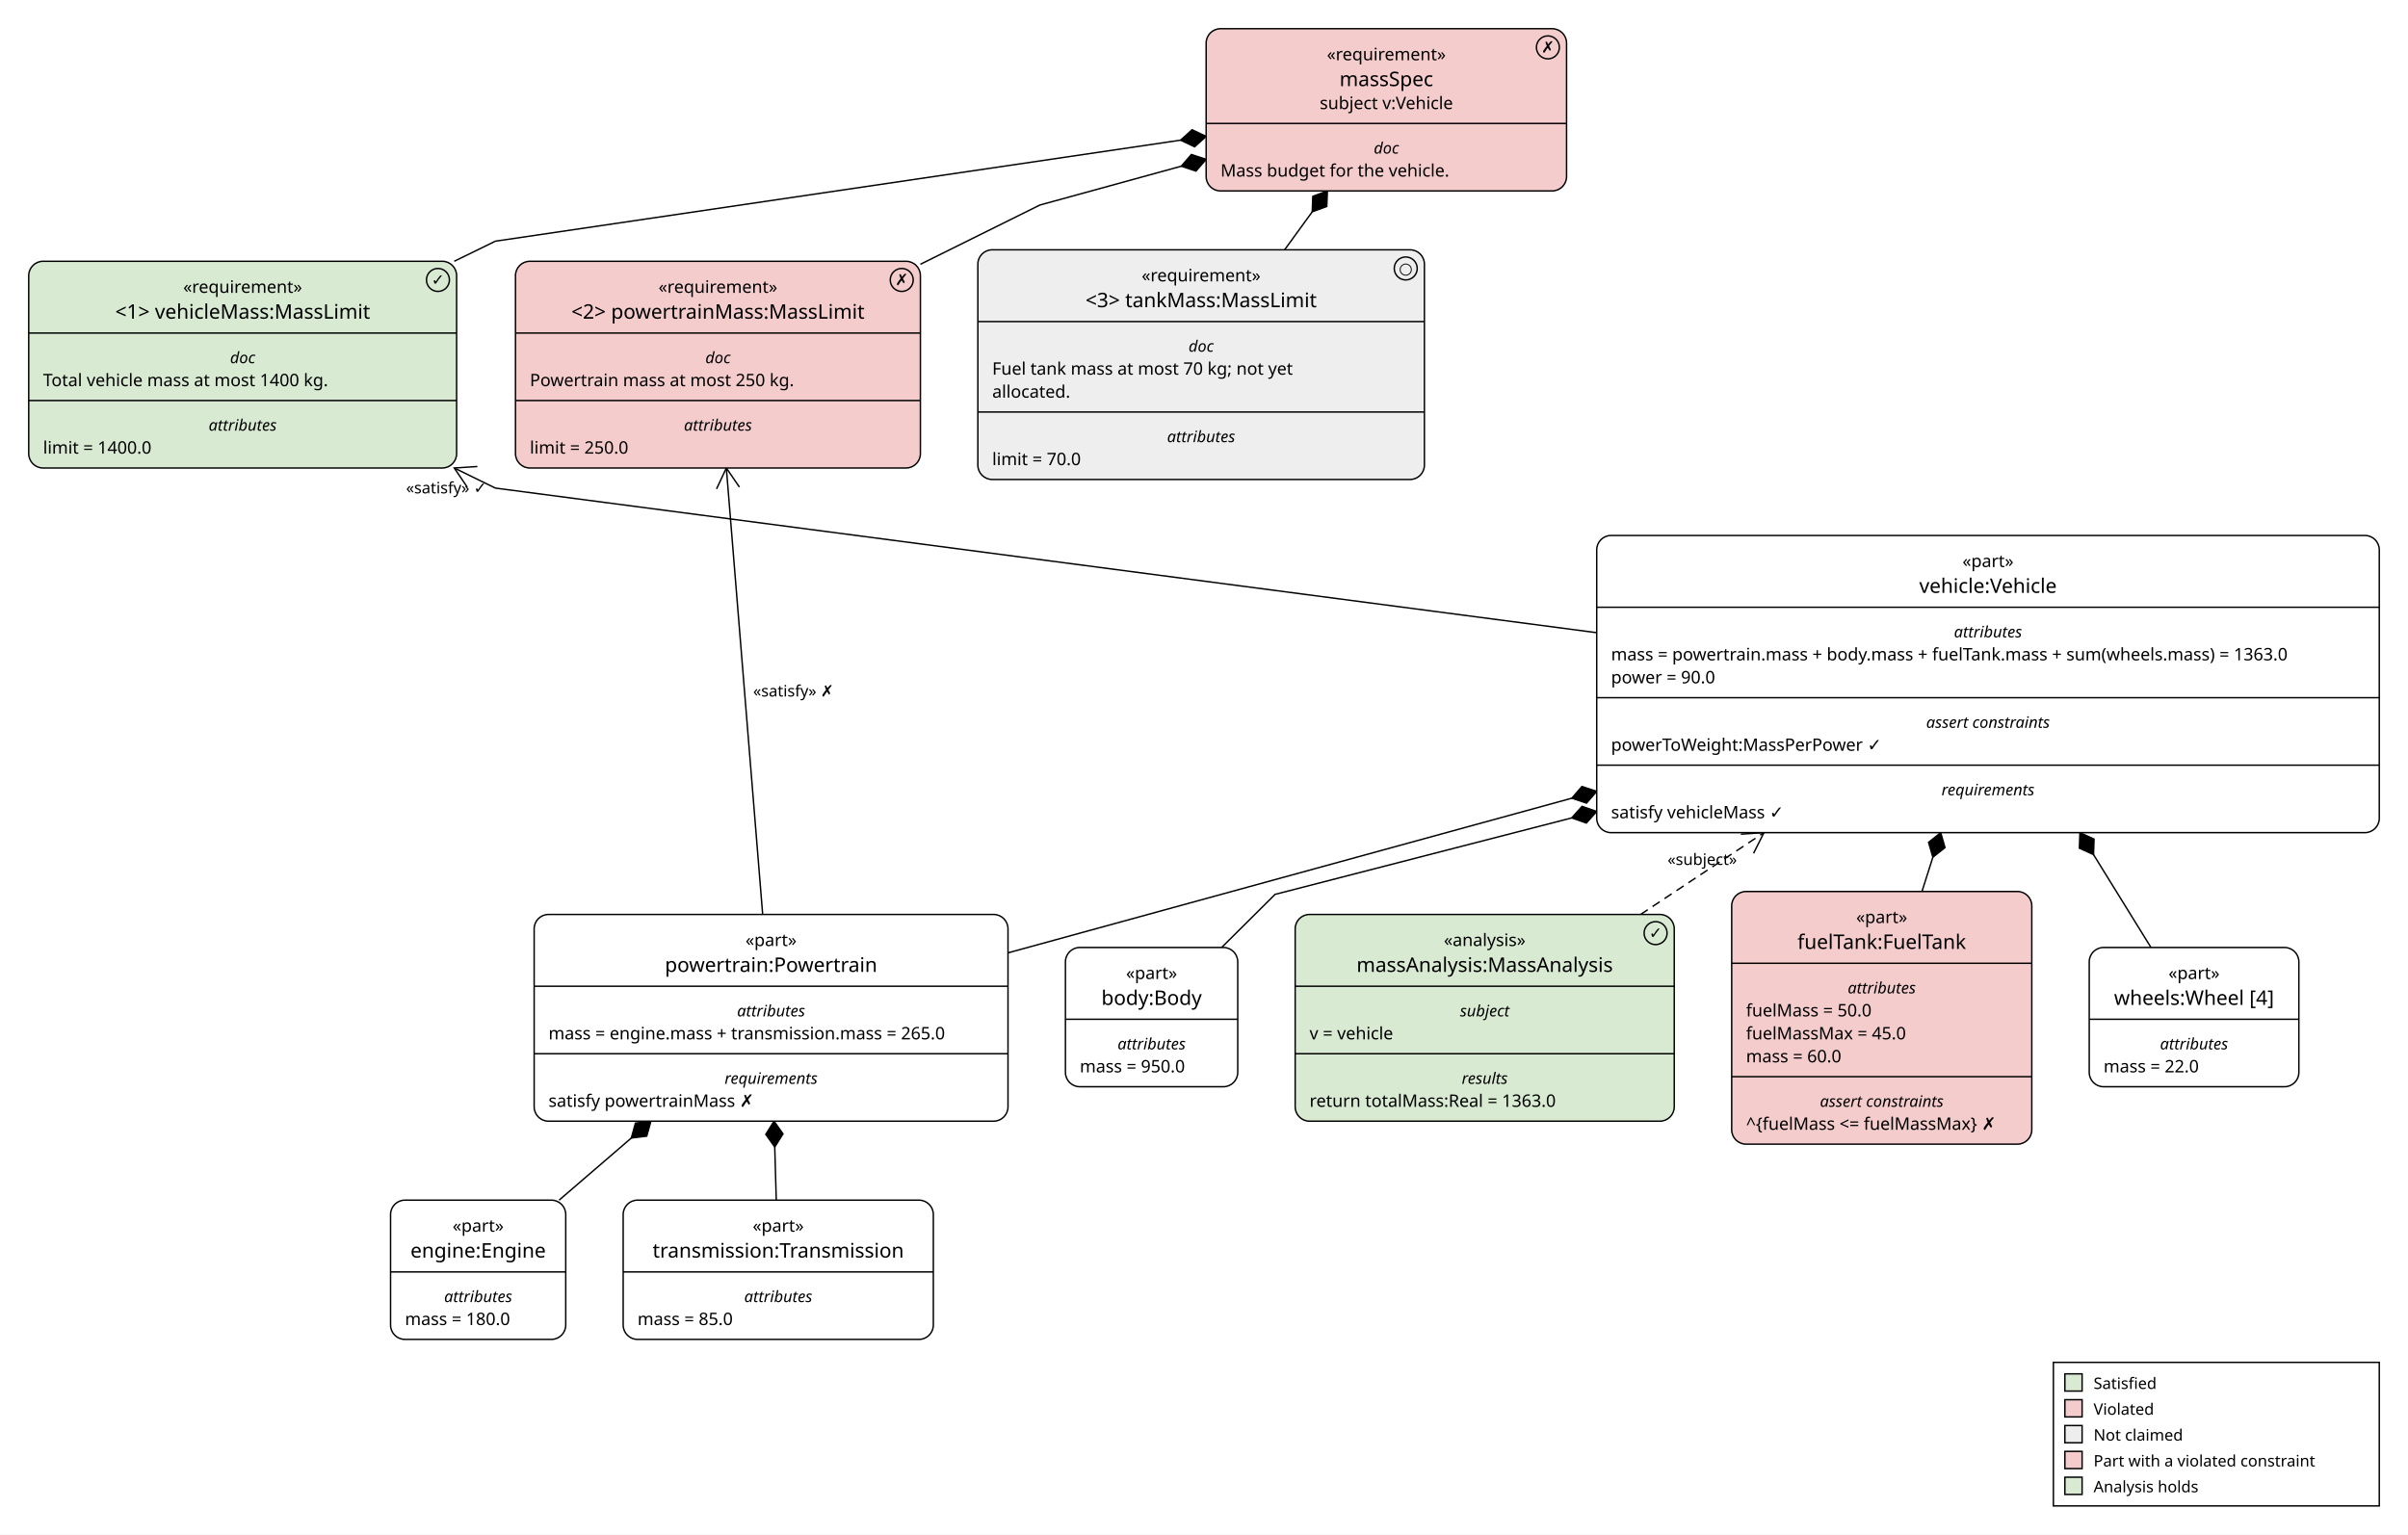
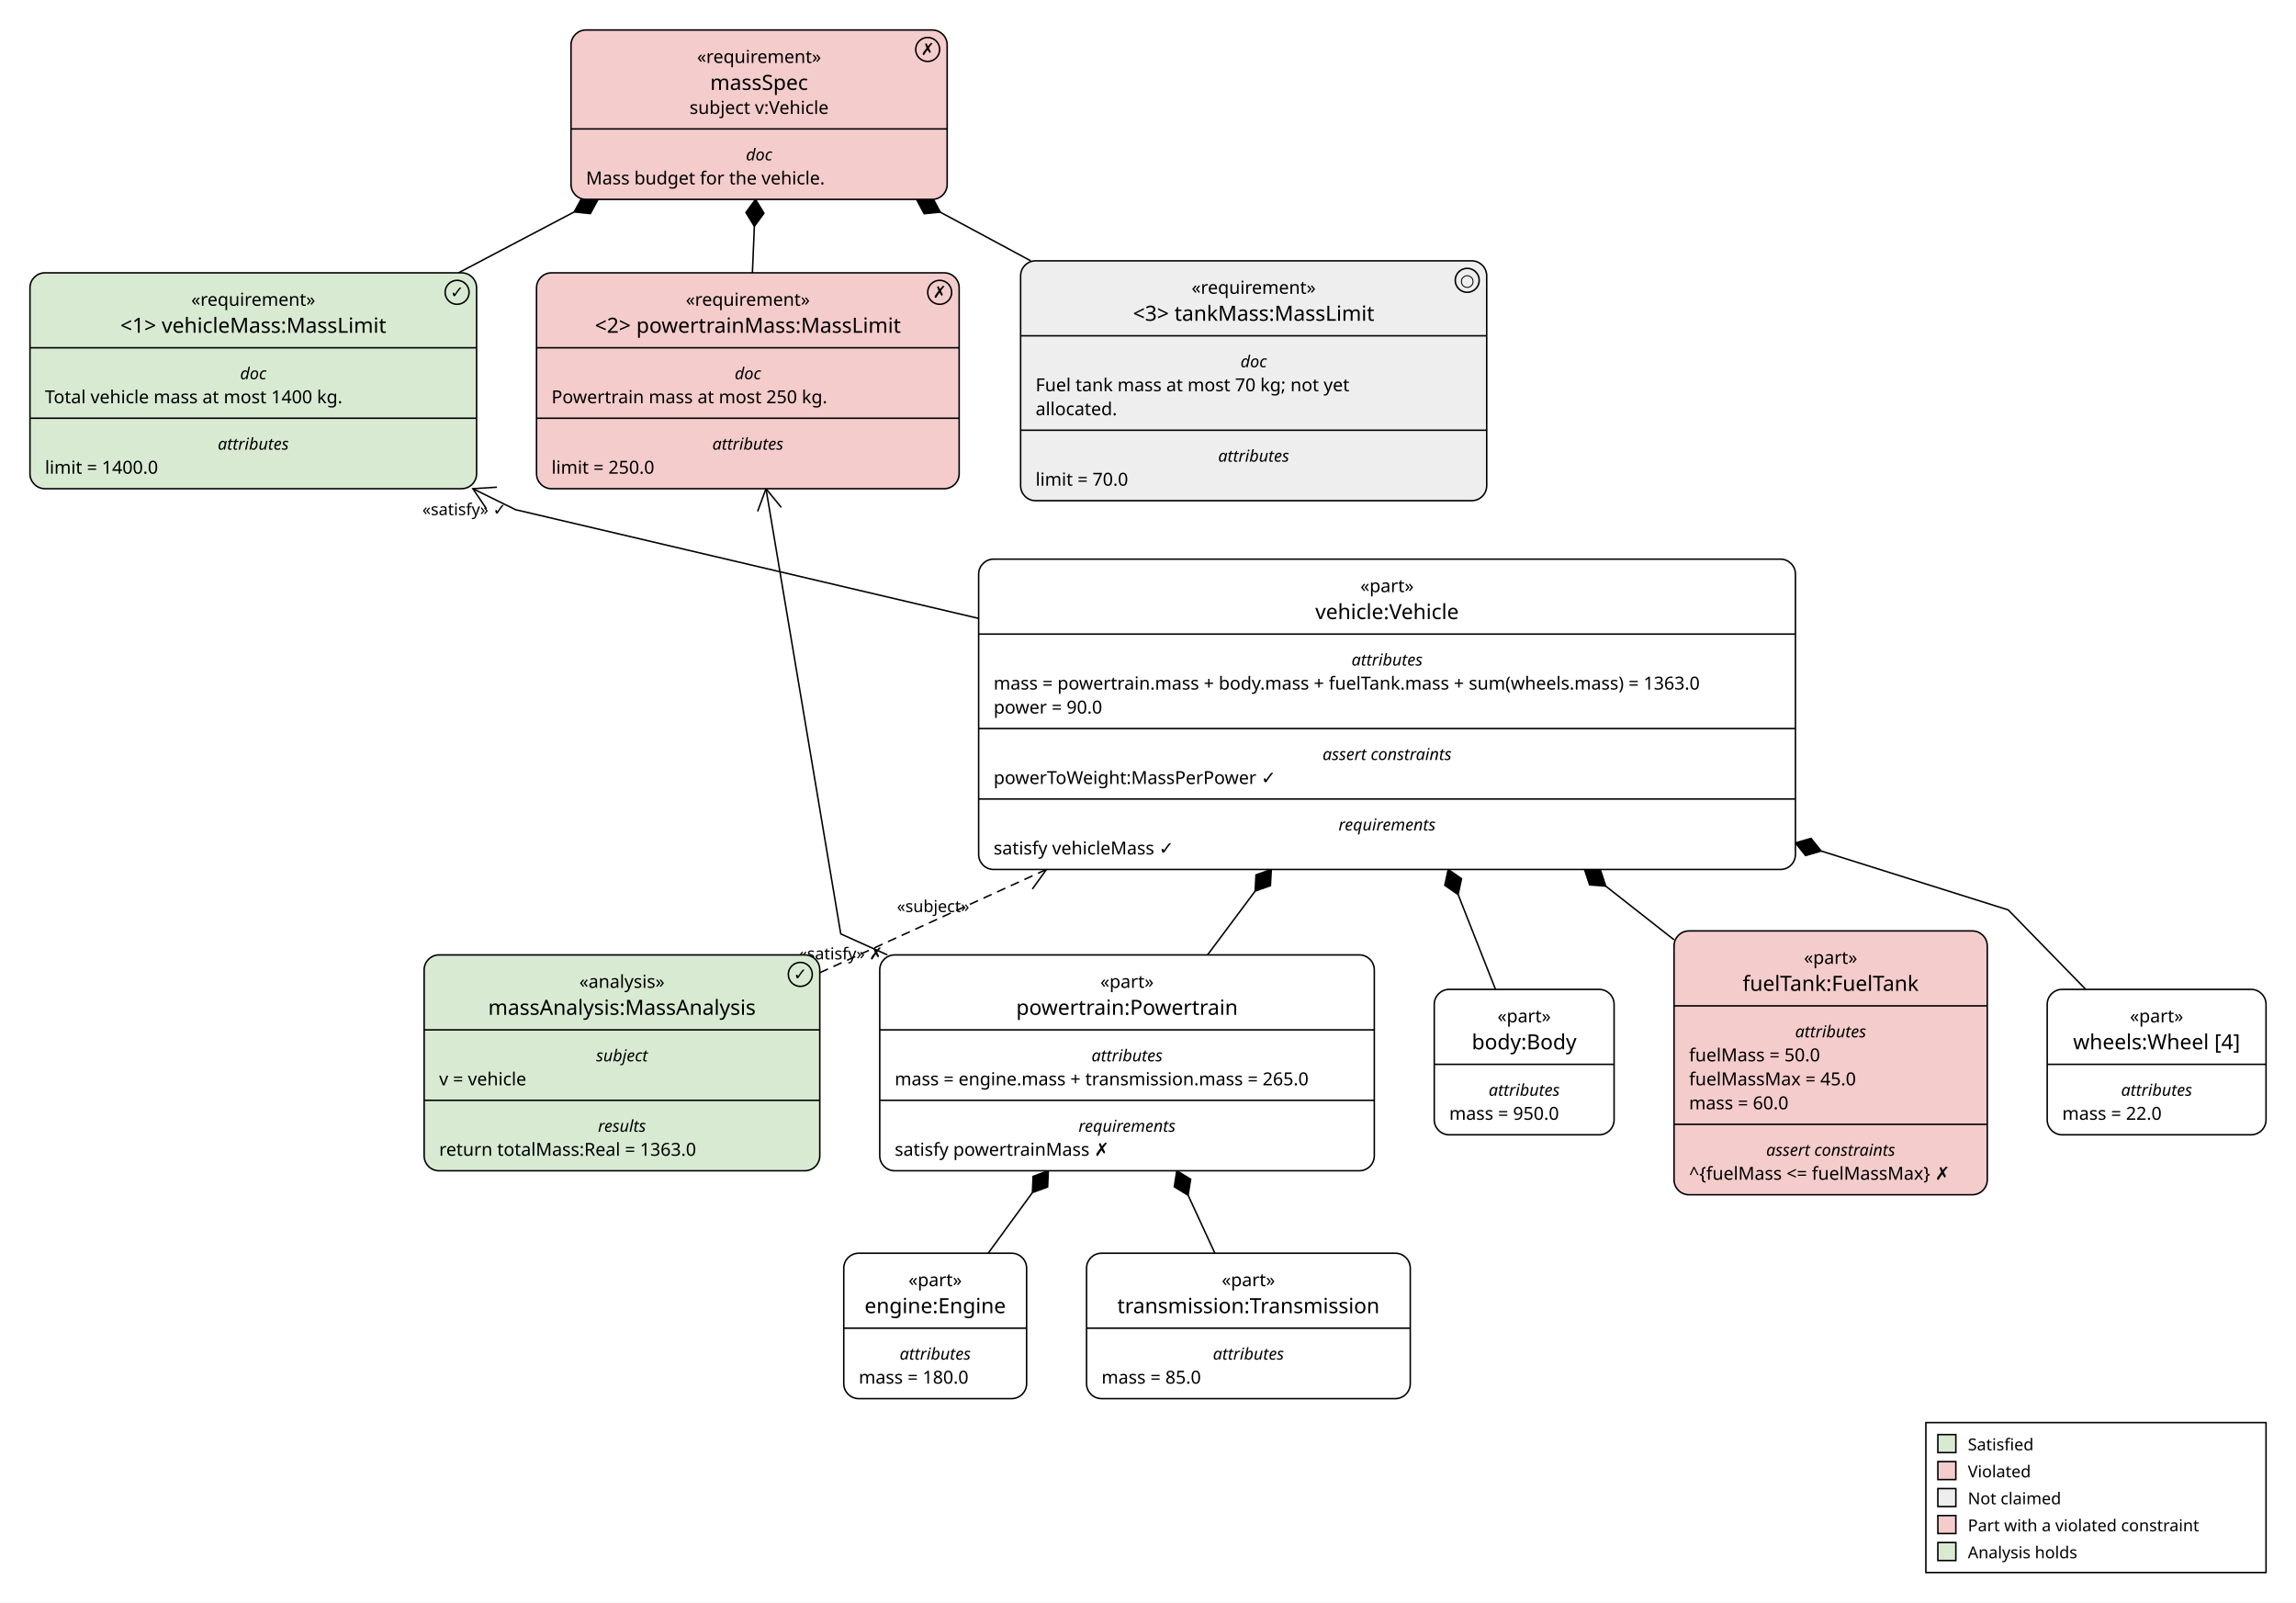
- <svg xmlns="http://www.w3.org/2000/svg" width="1677" height="1069" viewBox="0 0 1677 1069" font-family="sans-serif">
-   <rect x="0" y="0" width="1677" height="1069" fill="#ffffff" />
-   <polyline points="1094.64,556.02 702,663.73" fill="none" stroke="#000000" />
-   <polygon points="1112,551.26 1101.73,547.85 1094.64,556.02 1104.91,559.42" fill="#000000" stroke="#000000" />
-   <polyline points="439.66,792.74 389.38,836" fill="none" stroke="#000000" />
-   <polygon points="453.31,781 442.57,782.32 439.66,792.74 450.4,791.42" fill="#000000" stroke="#000000" />
-   <polyline points="539.56,798.99 540.62,836" fill="none" stroke="#000000" />
-   <polygon points="539.05,781 533.31,790.17 539.56,798.99 545.31,789.83" fill="#000000" stroke="#000000" />
-   <polyline points="1094.57,569.75 888,623 850.78,660" fill="none" stroke="#000000" />
-   <polygon points="1112,565.26 1101.79,561.69 1094.57,569.75 1104.78,573.31" fill="#000000" stroke="#000000" />
-   <polyline points="1346.1,597.15 1338.51,621" fill="none" stroke="#000000" />
-   <polygon points="1351.56,580 1343.11,586.76 1346.1,597.15 1354.55,590.4" fill="#000000" stroke="#000000" />
-   <polyline points="1457.99,595.31 1498,660" fill="none" stroke="#000000" />
-   <polygon points="1448.52,580 1448.15,590.81 1457.99,595.31 1458.36,584.5" fill="#000000" stroke="#000000" />
-   <polyline points="822.19,97.63 345,168 316.35,182" fill="none" stroke="#000000" />
-   <polygon points="840,95.01 830.22,90.38 822.19,97.63 831.97,102.26" fill="#000000" stroke="#000000" />
-   <polyline points="822.64,115.77 724.2,142.82 641,184.08" fill="none" stroke="#000000" />
-   <polygon points="840,111 829.73,107.6 822.64,115.77 832.91,119.17" fill="#000000" stroke="#000000" />
-   <polyline points="913.86,147.56 894.64,174" fill="none" stroke="#000000" />
-   <polygon points="924.44,133 914.29,136.75 913.86,147.56 924,143.81" fill="#000000" stroke="#000000" />
-   <polyline points="1142.54,637 1228.47,580" fill="none" stroke="#000000" stroke-dasharray="6 4" />
-   <polyline points="1221.23,594.41 1228.47,580 1212.38,581.07" fill="none" stroke="#000000" />
-   <text x="1185.51" y="602.5" text-anchor="middle" font-size="11">«subject»</text>
-   <polyline points="1112,440.72 345,340 316.35,326" fill="none" stroke="#000000" />
-   <polyline points="332.44,324.96 316.35,326 325.42,339.33" fill="none" stroke="#000000" />
-   <text x="339" y="343.67" text-anchor="end" font-size="11">«satisfy» ✓</text>
-   <polyline points="531.15,637 505.85,326" fill="none" stroke="#000000" />
-   <polyline points="514.96,339.31 505.85,326 499.02,340.6" fill="none" stroke="#000000" />
-   <text x="524.5" y="485.17" text-anchor="start" font-size="11">«satisfy» ✗</text>
-   <rect x="1112" y="373" width="545" height="207" rx="10" fill="#ffffff" stroke="#000000" />
-   <text x="1384.5" y="395" text-anchor="middle" font-size="12">«part»</text>
-   <text x="1384.5" y="413" text-anchor="middle" font-size="14">vehicle:Vehicle</text>
-   <polyline points="1112,423 1657,423" fill="none" stroke="#000000" />
-   <text x="1384.5" y="444" text-anchor="middle" font-size="11" font-style="italic">attributes</text>
-   <text x="1122" y="460" text-anchor="start" font-size="12">mass = powertrain.mass + body.mass + fuelTank.mass + sum(wheels.mass) = 1363.0</text>
-   <text x="1122" y="476" text-anchor="start" font-size="12">power = 90.0</text>
-   <polyline points="1112,486 1657,486" fill="none" stroke="#000000" />
-   <text x="1384.5" y="507" text-anchor="middle" font-size="11" font-style="italic">assert constraints</text>
-   <text x="1122" y="523" text-anchor="start" font-size="12">powerToWeight:MassPerPower ✓</text>
-   <polyline points="1112,533 1657,533" fill="none" stroke="#000000" />
-   <text x="1384.5" y="554" text-anchor="middle" font-size="11" font-style="italic">requirements</text>
-   <text x="1122" y="570" text-anchor="start" font-size="12">satisfy vehicleMass ✓</text>
-   <rect x="372" y="637" width="330" height="144" rx="10" fill="#ffffff" stroke="#000000" />
-   <text x="537" y="659" text-anchor="middle" font-size="12">«part»</text>
-   <text x="537" y="677" text-anchor="middle" font-size="14">powertrain:Powertrain</text>
-   <polyline points="372,687 702,687" fill="none" stroke="#000000" />
-   <text x="537" y="708" text-anchor="middle" font-size="11" font-style="italic">attributes</text>
-   <text x="382" y="724" text-anchor="start" font-size="12">mass = engine.mass + transmission.mass = 265.0</text>
-   <polyline points="372,734 702,734" fill="none" stroke="#000000" />
-   <text x="537" y="755" text-anchor="middle" font-size="11" font-style="italic">requirements</text>
-   <text x="382" y="771" text-anchor="start" font-size="12">satisfy powertrainMass ✗</text>
-   <rect x="272" y="836" width="122" height="97" rx="10" fill="#ffffff" stroke="#000000" />
-   <text x="333" y="858" text-anchor="middle" font-size="12">«part»</text>
-   <text x="333" y="876" text-anchor="middle" font-size="14">engine:Engine</text>
-   <polyline points="272,886 394,886" fill="none" stroke="#000000" />
-   <text x="333" y="907" text-anchor="middle" font-size="11" font-style="italic">attributes</text>
-   <text x="282" y="923" text-anchor="start" font-size="12">mass = 180.0</text>
-   <rect x="434" y="836" width="216" height="97" rx="10" fill="#ffffff" stroke="#000000" />
-   <text x="542" y="858" text-anchor="middle" font-size="12">«part»</text>
-   <text x="542" y="876" text-anchor="middle" font-size="14">transmission:Transmission</text>
-   <polyline points="434,886 650,886" fill="none" stroke="#000000" />
-   <text x="542" y="907" text-anchor="middle" font-size="11" font-style="italic">attributes</text>
-   <text x="444" y="923" text-anchor="start" font-size="12">mass = 85.0</text>
-   <rect x="742" y="660" width="120" height="97" rx="10" fill="#ffffff" stroke="#000000" />
-   <text x="802" y="682" text-anchor="middle" font-size="12">«part»</text>
-   <text x="802" y="700" text-anchor="middle" font-size="14">body:Body</text>
-   <polyline points="742,710 862,710" fill="none" stroke="#000000" />
-   <text x="802" y="731" text-anchor="middle" font-size="11" font-style="italic">attributes</text>
-   <text x="752" y="747" text-anchor="start" font-size="12">mass = 950.0</text>
-   <rect x="1206" y="621" width="209" height="176" rx="10" fill="#f4cccc" stroke="#000000" />
-   <text x="1310.5" y="643" text-anchor="middle" font-size="12">«part»</text>
-   <text x="1310.5" y="661" text-anchor="middle" font-size="14">fuelTank:FuelTank</text>
-   <polyline points="1206,671 1415,671" fill="none" stroke="#000000" />
-   <text x="1310.5" y="692" text-anchor="middle" font-size="11" font-style="italic">attributes</text>
-   <text x="1216" y="708" text-anchor="start" font-size="12">fuelMass = 50.0</text>
-   <text x="1216" y="724" text-anchor="start" font-size="12">fuelMassMax = 45.0</text>
-   <text x="1216" y="740" text-anchor="start" font-size="12">mass = 60.0</text>
-   <polyline points="1206,750 1415,750" fill="none" stroke="#000000" />
-   <text x="1310.5" y="771" text-anchor="middle" font-size="11" font-style="italic">assert constraints</text>
-   <text x="1216" y="787" text-anchor="start" font-size="12">^{fuelMass &lt;= fuelMassMax} ✗</text>
-   <rect x="1455" y="660" width="146" height="97" rx="10" fill="#ffffff" stroke="#000000" />
-   <text x="1528" y="682" text-anchor="middle" font-size="12">«part»</text>
-   <text x="1528" y="700" text-anchor="middle" font-size="14">wheels:Wheel [4]</text>
-   <polyline points="1455,710 1601,710" fill="none" stroke="#000000" />
-   <text x="1528" y="731" text-anchor="middle" font-size="11" font-style="italic">attributes</text>
-   <text x="1465" y="747" text-anchor="start" font-size="12">mass = 22.0</text>
-   <rect x="840" y="20" width="251" height="113" rx="10" fill="#f4cccc" stroke="#000000" />
-   <text x="965.5" y="42" text-anchor="middle" font-size="12">«requirement»</text>
-   <text x="965.5" y="60" text-anchor="middle" font-size="14">massSpec</text>
-   <text x="965.5" y="76" text-anchor="middle" font-size="12">subject v:Vehicle</text>
-   <rect x="1070" y="25" width="16" height="16" rx="8" fill="none" stroke="#000000" />
-   <text x="1078" y="36.67" text-anchor="middle" font-size="11">✗</text>
-   <polyline points="840,86 1091,86" fill="none" stroke="#000000" />
-   <text x="965.5" y="107" text-anchor="middle" font-size="11" font-style="italic">doc</text>
-   <text x="850" y="123" text-anchor="start" font-size="12">Mass budget for the vehicle.</text>
+ <svg xmlns="http://www.w3.org/2000/svg" width="1532" height="1069" viewBox="0 0 1532 1069" font-family="sans-serif">
+   <rect x="0" y="0" width="1532" height="1069" fill="#ffffff" />
+   <polyline points="837.5,594.43 805.73,637" fill="none" stroke="#000000" />
+   <polygon points="848.26,580 838.07,583.62 837.5,594.43 847.69,590.8" fill="#000000" stroke="#000000" />
+   <polyline points="688.88,795.54 659.37,836" fill="none" stroke="#000000" />
+   <polygon points="699.49,781 689.34,784.74 688.88,795.54 699.03,791.81" fill="#000000" stroke="#000000" />
+   <polyline points="792.77,797.34 810.62,836" fill="none" stroke="#000000" />
+   <polygon points="785.23,781 783.55,791.69 792.77,797.34 794.45,786.66" fill="#000000" stroke="#000000" />
+   <polyline points="972.92,596.74 997.87,660" fill="none" stroke="#000000" />
+   <polygon points="966.32,580 964.04,590.57 972.92,596.74 975.2,586.17" fill="#000000" stroke="#000000" />
+   <polyline points="1071.42,591.12 1117,626.92" fill="none" stroke="#000000" />
+   <polygon points="1057.27,580 1060.64,590.28 1071.42,591.12 1068.05,580.84" fill="#000000" stroke="#000000" />
+   <polyline points="1215.17,567.7 1340,607 1391.69,660" fill="none" stroke="#000000" />
+   <polygon points="1198,562.29 1204.78,570.72 1215.17,567.7 1208.39,559.27" fill="#000000" stroke="#000000" />
+   <polyline points="383.14,141.38 305.9,182" fill="none" stroke="#000000" />
+   <polygon points="399.07,133 388.31,131.88 383.14,141.38 393.9,142.5" fill="#000000" stroke="#000000" />
+   <polyline points="503.35,150.98 502.04,182" fill="none" stroke="#000000" />
+   <polygon points="504.11,133 497.74,141.74 503.35,150.98 509.73,142.25" fill="#000000" stroke="#000000" />
+   <polyline points="627.39,141.53 687.77,174" fill="none" stroke="#000000" />
+   <polygon points="611.54,133 616.63,142.55 627.39,141.53 622.31,131.98" fill="#000000" stroke="#000000" />
+   <polyline points="547,648.88 698.25,580" fill="none" stroke="#000000" stroke-dasharray="6 4" />
+   <polyline points="688.82,593.08 698.25,580 682.19,578.52" fill="none" stroke="#000000" />
+   <text x="622.62" y="608.44" text-anchor="middle" font-size="11">«subject»</text>
+   <polyline points="653,412.53 344,340 315.51,326" fill="none" stroke="#000000" />
+   <polyline points="331.6,324.99 315.51,326 324.55,339.35" fill="none" stroke="#000000" />
+   <text x="338" y="343.67" text-anchor="end" font-size="11">«satisfy» ✓</text>
+   <polyline points="592.09,637 561,623 511.1,326" fill="none" stroke="#000000" />
+   <polyline points="521.31,338.48 511.1,326 505.53,341.13" fill="none" stroke="#000000" />
+   <text x="561" y="640" text-anchor="middle" font-size="11">«satisfy» ✗</text>
+   <rect x="653" y="373" width="545" height="207" rx="10" fill="#ffffff" stroke="#000000" />
+   <text x="925.5" y="395" text-anchor="middle" font-size="12">«part»</text>
+   <text x="925.5" y="413" text-anchor="middle" font-size="14">vehicle:Vehicle</text>
+   <polyline points="653,423 1198,423" fill="none" stroke="#000000" />
+   <text x="925.5" y="444" text-anchor="middle" font-size="11" font-style="italic">attributes</text>
+   <text x="663" y="460" text-anchor="start" font-size="12">mass = powertrain.mass + body.mass + fuelTank.mass + sum(wheels.mass) = 1363.0</text>
+   <text x="663" y="476" text-anchor="start" font-size="12">power = 90.0</text>
+   <polyline points="653,486 1198,486" fill="none" stroke="#000000" />
+   <text x="925.5" y="507" text-anchor="middle" font-size="11" font-style="italic">assert constraints</text>
+   <text x="663" y="523" text-anchor="start" font-size="12">powerToWeight:MassPerPower ✓</text>
+   <polyline points="653,533 1198,533" fill="none" stroke="#000000" />
+   <text x="925.5" y="554" text-anchor="middle" font-size="11" font-style="italic">requirements</text>
+   <text x="663" y="570" text-anchor="start" font-size="12">satisfy vehicleMass ✓</text>
+   <rect x="587" y="637" width="330" height="144" rx="10" fill="#ffffff" stroke="#000000" />
+   <text x="752" y="659" text-anchor="middle" font-size="12">«part»</text>
+   <text x="752" y="677" text-anchor="middle" font-size="14">powertrain:Powertrain</text>
+   <polyline points="587,687 917,687" fill="none" stroke="#000000" />
+   <text x="752" y="708" text-anchor="middle" font-size="11" font-style="italic">attributes</text>
+   <text x="597" y="724" text-anchor="start" font-size="12">mass = engine.mass + transmission.mass = 265.0</text>
+   <polyline points="587,734 917,734" fill="none" stroke="#000000" />
+   <text x="752" y="755" text-anchor="middle" font-size="11" font-style="italic">requirements</text>
+   <text x="597" y="771" text-anchor="start" font-size="12">satisfy powertrainMass ✗</text>
+   <rect x="563" y="836" width="122" height="97" rx="10" fill="#ffffff" stroke="#000000" />
+   <text x="624" y="858" text-anchor="middle" font-size="12">«part»</text>
+   <text x="624" y="876" text-anchor="middle" font-size="14">engine:Engine</text>
+   <polyline points="563,886 685,886" fill="none" stroke="#000000" />
+   <text x="624" y="907" text-anchor="middle" font-size="11" font-style="italic">attributes</text>
+   <text x="573" y="923" text-anchor="start" font-size="12">mass = 180.0</text>
+   <rect x="725" y="836" width="216" height="97" rx="10" fill="#ffffff" stroke="#000000" />
+   <text x="833" y="858" text-anchor="middle" font-size="12">«part»</text>
+   <text x="833" y="876" text-anchor="middle" font-size="14">transmission:Transmission</text>
+   <polyline points="725,886 941,886" fill="none" stroke="#000000" />
+   <text x="833" y="907" text-anchor="middle" font-size="11" font-style="italic">attributes</text>
+   <text x="735" y="923" text-anchor="start" font-size="12">mass = 85.0</text>
+   <rect x="957" y="660" width="120" height="97" rx="10" fill="#ffffff" stroke="#000000" />
+   <text x="1017" y="682" text-anchor="middle" font-size="12">«part»</text>
+   <text x="1017" y="700" text-anchor="middle" font-size="14">body:Body</text>
+   <polyline points="957,710 1077,710" fill="none" stroke="#000000" />
+   <text x="1017" y="731" text-anchor="middle" font-size="11" font-style="italic">attributes</text>
+   <text x="967" y="747" text-anchor="start" font-size="12">mass = 950.0</text>
+   <rect x="1117" y="621" width="209" height="176" rx="10" fill="#f4cccc" stroke="#000000" />
+   <text x="1221.5" y="643" text-anchor="middle" font-size="12">«part»</text>
+   <text x="1221.5" y="661" text-anchor="middle" font-size="14">fuelTank:FuelTank</text>
+   <polyline points="1117,671 1326,671" fill="none" stroke="#000000" />
+   <text x="1221.5" y="692" text-anchor="middle" font-size="11" font-style="italic">attributes</text>
+   <text x="1127" y="708" text-anchor="start" font-size="12">fuelMass = 50.0</text>
+   <text x="1127" y="724" text-anchor="start" font-size="12">fuelMassMax = 45.0</text>
+   <text x="1127" y="740" text-anchor="start" font-size="12">mass = 60.0</text>
+   <polyline points="1117,750 1326,750" fill="none" stroke="#000000" />
+   <text x="1221.5" y="771" text-anchor="middle" font-size="11" font-style="italic">assert constraints</text>
+   <text x="1127" y="787" text-anchor="start" font-size="12">^{fuelMass &lt;= fuelMassMax} ✗</text>
+   <rect x="1366" y="660" width="146" height="97" rx="10" fill="#ffffff" stroke="#000000" />
+   <text x="1439" y="682" text-anchor="middle" font-size="12">«part»</text>
+   <text x="1439" y="700" text-anchor="middle" font-size="14">wheels:Wheel [4]</text>
+   <polyline points="1366,710 1512,710" fill="none" stroke="#000000" />
+   <text x="1439" y="731" text-anchor="middle" font-size="11" font-style="italic">attributes</text>
+   <text x="1376" y="747" text-anchor="start" font-size="12">mass = 22.0</text>
+   <rect x="381" y="20" width="251" height="113" rx="10" fill="#f4cccc" stroke="#000000" />
+   <text x="506.5" y="42" text-anchor="middle" font-size="12">«requirement»</text>
+   <text x="506.5" y="60" text-anchor="middle" font-size="14">massSpec</text>
+   <text x="506.5" y="76" text-anchor="middle" font-size="12">subject v:Vehicle</text>
+   <rect x="611" y="25" width="16" height="16" rx="8" fill="none" stroke="#000000" />
+   <text x="619" y="36.67" text-anchor="middle" font-size="11">✗</text>
+   <polyline points="381,86 632,86" fill="none" stroke="#000000" />
+   <text x="506.5" y="107" text-anchor="middle" font-size="11" font-style="italic">doc</text>
+   <text x="391" y="123" text-anchor="start" font-size="12">Mass budget for the vehicle.</text>
  <rect x="20" y="182" width="298" height="144" rx="10" fill="#d9ead3" stroke="#000000" />
  <text x="169" y="204" text-anchor="middle" font-size="12">«requirement»</text>
  <text x="169" y="222" text-anchor="middle" font-size="14">&lt;1&gt; vehicleMass:MassLimit</text>
  <rect x="297" y="187" width="16" height="16" rx="8" fill="none" stroke="#000000" />
  <text x="305" y="198.67" text-anchor="middle" font-size="11">✓</text>
  <polyline points="20,232 318,232" fill="none" stroke="#000000" />
  <text x="169" y="253" text-anchor="middle" font-size="11" font-style="italic">doc</text>
  <text x="30" y="269" text-anchor="start" font-size="12">Total vehicle mass at most 1400 kg.</text>
  <polyline points="20,279 318,279" fill="none" stroke="#000000" />
  <text x="169" y="300" text-anchor="middle" font-size="11" font-style="italic">attributes</text>
  <text x="30" y="316" text-anchor="start" font-size="12">limit = 1400.0</text>
-   <rect x="359" y="182" width="282" height="144" rx="10" fill="#f4cccc" stroke="#000000" />
-   <text x="500" y="204" text-anchor="middle" font-size="12">«requirement»</text>
-   <text x="500" y="222" text-anchor="middle" font-size="14">&lt;2&gt; powertrainMass:MassLimit</text>
-   <rect x="620" y="187" width="16" height="16" rx="8" fill="none" stroke="#000000" />
-   <text x="628" y="198.67" text-anchor="middle" font-size="11">✗</text>
-   <polyline points="359,232 641,232" fill="none" stroke="#000000" />
-   <text x="500" y="253" text-anchor="middle" font-size="11" font-style="italic">doc</text>
-   <text x="369" y="269" text-anchor="start" font-size="12">Powertrain mass at most 250 kg.</text>
-   <polyline points="359,279 641,279" fill="none" stroke="#000000" />
-   <text x="500" y="300" text-anchor="middle" font-size="11" font-style="italic">attributes</text>
-   <text x="369" y="316" text-anchor="start" font-size="12">limit = 250.0</text>
+   <rect x="358" y="182" width="282" height="144" rx="10" fill="#f4cccc" stroke="#000000" />
+   <text x="499" y="204" text-anchor="middle" font-size="12">«requirement»</text>
+   <text x="499" y="222" text-anchor="middle" font-size="14">&lt;2&gt; powertrainMass:MassLimit</text>
+   <rect x="619" y="187" width="16" height="16" rx="8" fill="none" stroke="#000000" />
+   <text x="627" y="198.67" text-anchor="middle" font-size="11">✗</text>
+   <polyline points="358,232 640,232" fill="none" stroke="#000000" />
+   <text x="499" y="253" text-anchor="middle" font-size="11" font-style="italic">doc</text>
+   <text x="368" y="269" text-anchor="start" font-size="12">Powertrain mass at most 250 kg.</text>
+   <polyline points="358,279 640,279" fill="none" stroke="#000000" />
+   <text x="499" y="300" text-anchor="middle" font-size="11" font-style="italic">attributes</text>
+   <text x="368" y="316" text-anchor="start" font-size="12">limit = 250.0</text>
  <rect x="681" y="174" width="311" height="160" rx="10" fill="#eeeeee" stroke="#000000" />
  <text x="836.5" y="196" text-anchor="middle" font-size="12">«requirement»</text>
  <text x="836.5" y="214" text-anchor="middle" font-size="14">&lt;3&gt; tankMass:MassLimit</text>
  <rect x="971" y="179" width="16" height="16" rx="8" fill="none" stroke="#000000" />
  <text x="979" y="190.67" text-anchor="middle" font-size="11">○</text>
  <polyline points="681,224 992,224" fill="none" stroke="#000000" />
  <text x="836.5" y="245" text-anchor="middle" font-size="11" font-style="italic">doc</text>
  <text x="691" y="261" text-anchor="start" font-size="12">Fuel tank mass at most 70 kg; not yet</text>
  <text x="691" y="277" text-anchor="start" font-size="12">allocated.</text>
  <polyline points="681,287 992,287" fill="none" stroke="#000000" />
  <text x="836.5" y="308" text-anchor="middle" font-size="11" font-style="italic">attributes</text>
  <text x="691" y="324" text-anchor="start" font-size="12">limit = 70.0</text>
-   <rect x="902" y="637" width="264" height="144" rx="10" fill="#d9ead3" stroke="#000000" />
-   <text x="1034" y="659" text-anchor="middle" font-size="12">«analysis»</text>
-   <text x="1034" y="677" text-anchor="middle" font-size="14">massAnalysis:MassAnalysis</text>
-   <rect x="1145" y="642" width="16" height="16" rx="8" fill="none" stroke="#000000" />
-   <text x="1153" y="653.67" text-anchor="middle" font-size="11">✓</text>
-   <polyline points="902,687 1166,687" fill="none" stroke="#000000" />
-   <text x="1034" y="708" text-anchor="middle" font-size="11" font-style="italic">subject</text>
-   <text x="912" y="724" text-anchor="start" font-size="12">v = vehicle</text>
-   <polyline points="902,734 1166,734" fill="none" stroke="#000000" />
-   <text x="1034" y="755" text-anchor="middle" font-size="11" font-style="italic">results</text>
-   <text x="912" y="771" text-anchor="start" font-size="12">return totalMass:Real = 1363.0</text>
-   <rect x="1430.04" y="949" width="226.96" height="100" fill="#ffffff" stroke="#000000" />
-   <rect x="1438.04" y="957" width="12" height="12" fill="#d9ead3" stroke="#000000" />
-   <text x="1458.04" y="967.5" text-anchor="start" font-size="11">Satisfied</text>
-   <rect x="1438.04" y="975" width="12" height="12" fill="#f4cccc" stroke="#000000" />
-   <text x="1458.04" y="985.5" text-anchor="start" font-size="11">Violated</text>
-   <rect x="1438.04" y="993" width="12" height="12" fill="#eeeeee" stroke="#000000" />
-   <text x="1458.04" y="1003.5" text-anchor="start" font-size="11">Not claimed</text>
-   <rect x="1438.04" y="1011" width="12" height="12" fill="#f4cccc" stroke="#000000" />
-   <text x="1458.04" y="1021.5" text-anchor="start" font-size="11">Part with a violated constraint</text>
-   <rect x="1438.04" y="1029" width="12" height="12" fill="#d9ead3" stroke="#000000" />
-   <text x="1458.04" y="1039.5" text-anchor="start" font-size="11">Analysis holds</text>
+   <rect x="283" y="637" width="264" height="144" rx="10" fill="#d9ead3" stroke="#000000" />
+   <text x="415" y="659" text-anchor="middle" font-size="12">«analysis»</text>
+   <text x="415" y="677" text-anchor="middle" font-size="14">massAnalysis:MassAnalysis</text>
+   <rect x="526" y="642" width="16" height="16" rx="8" fill="none" stroke="#000000" />
+   <text x="534" y="653.67" text-anchor="middle" font-size="11">✓</text>
+   <polyline points="283,687 547,687" fill="none" stroke="#000000" />
+   <text x="415" y="708" text-anchor="middle" font-size="11" font-style="italic">subject</text>
+   <text x="293" y="724" text-anchor="start" font-size="12">v = vehicle</text>
+   <polyline points="283,734 547,734" fill="none" stroke="#000000" />
+   <text x="415" y="755" text-anchor="middle" font-size="11" font-style="italic">results</text>
+   <text x="293" y="771" text-anchor="start" font-size="12">return totalMass:Real = 1363.0</text>
+   <rect x="1285.04" y="949" width="226.96" height="100" fill="#ffffff" stroke="#000000" />
+   <rect x="1293.04" y="957" width="12" height="12" fill="#d9ead3" stroke="#000000" />
+   <text x="1313.04" y="967.5" text-anchor="start" font-size="11">Satisfied</text>
+   <rect x="1293.04" y="975" width="12" height="12" fill="#f4cccc" stroke="#000000" />
+   <text x="1313.04" y="985.5" text-anchor="start" font-size="11">Violated</text>
+   <rect x="1293.04" y="993" width="12" height="12" fill="#eeeeee" stroke="#000000" />
+   <text x="1313.04" y="1003.5" text-anchor="start" font-size="11">Not claimed</text>
+   <rect x="1293.04" y="1011" width="12" height="12" fill="#f4cccc" stroke="#000000" />
+   <text x="1313.04" y="1021.5" text-anchor="start" font-size="11">Part with a violated constraint</text>
+   <rect x="1293.04" y="1029" width="12" height="12" fill="#d9ead3" stroke="#000000" />
+   <text x="1313.04" y="1039.5" text-anchor="start" font-size="11">Analysis holds</text>
</svg>
